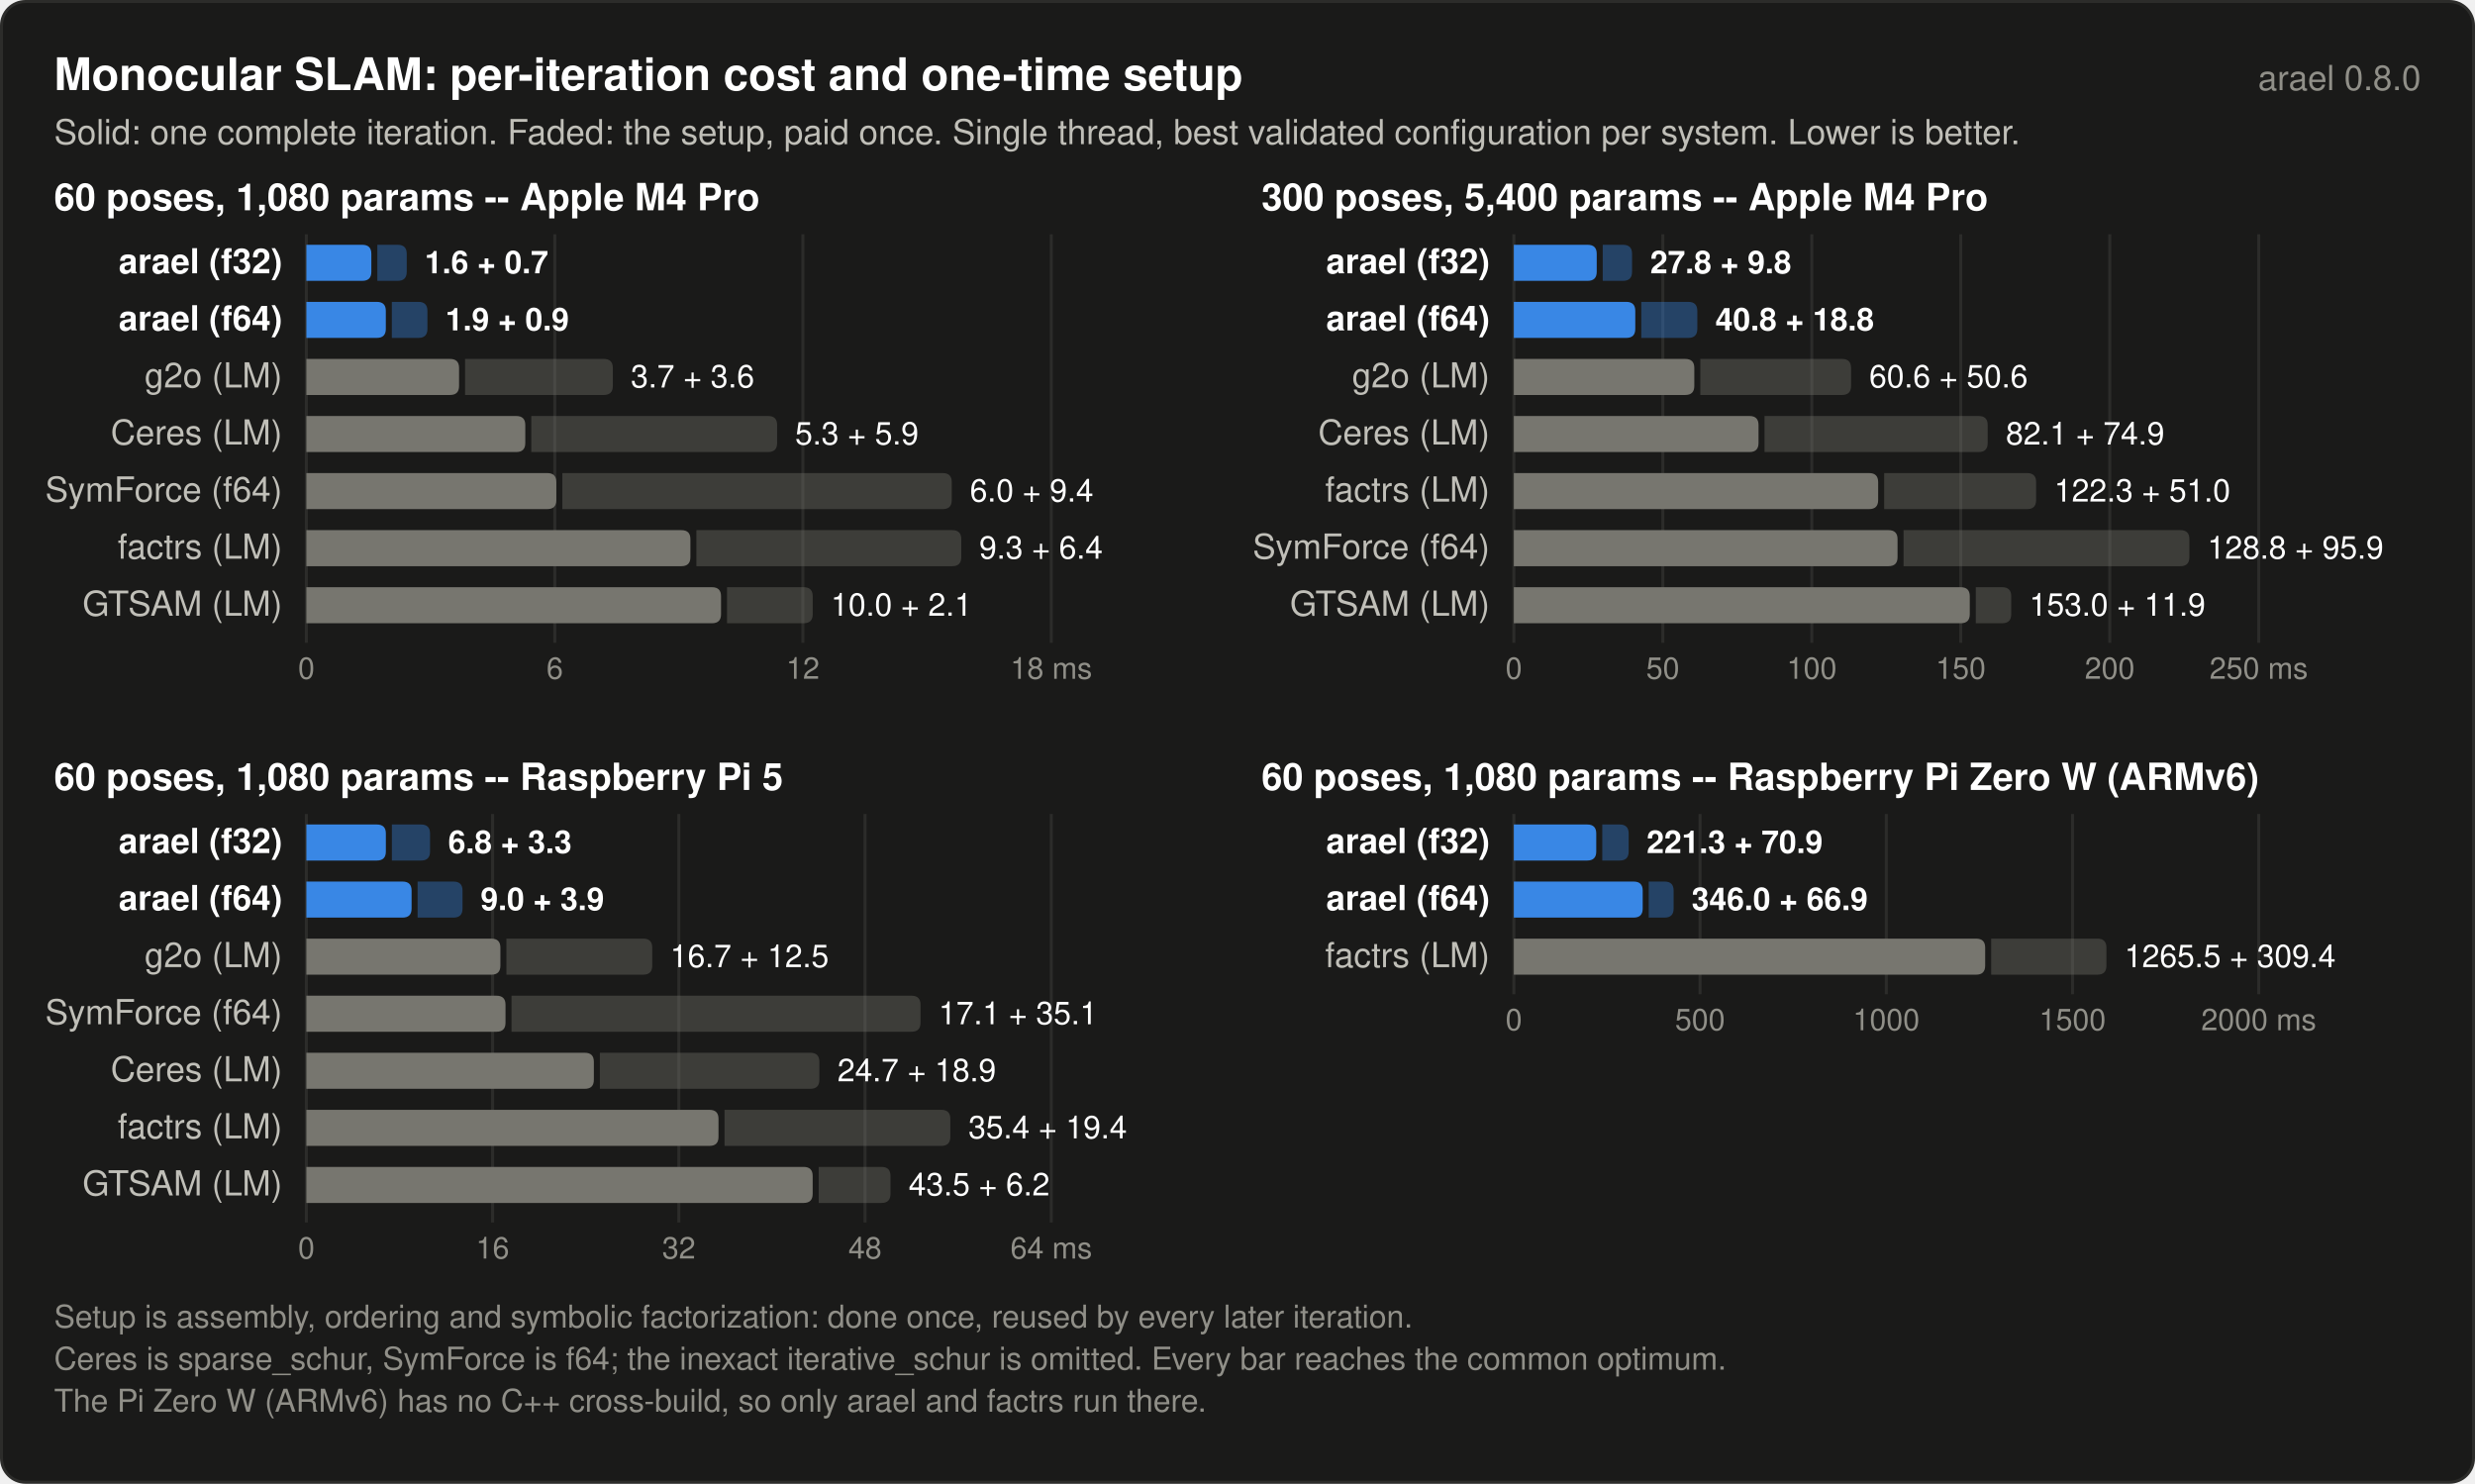
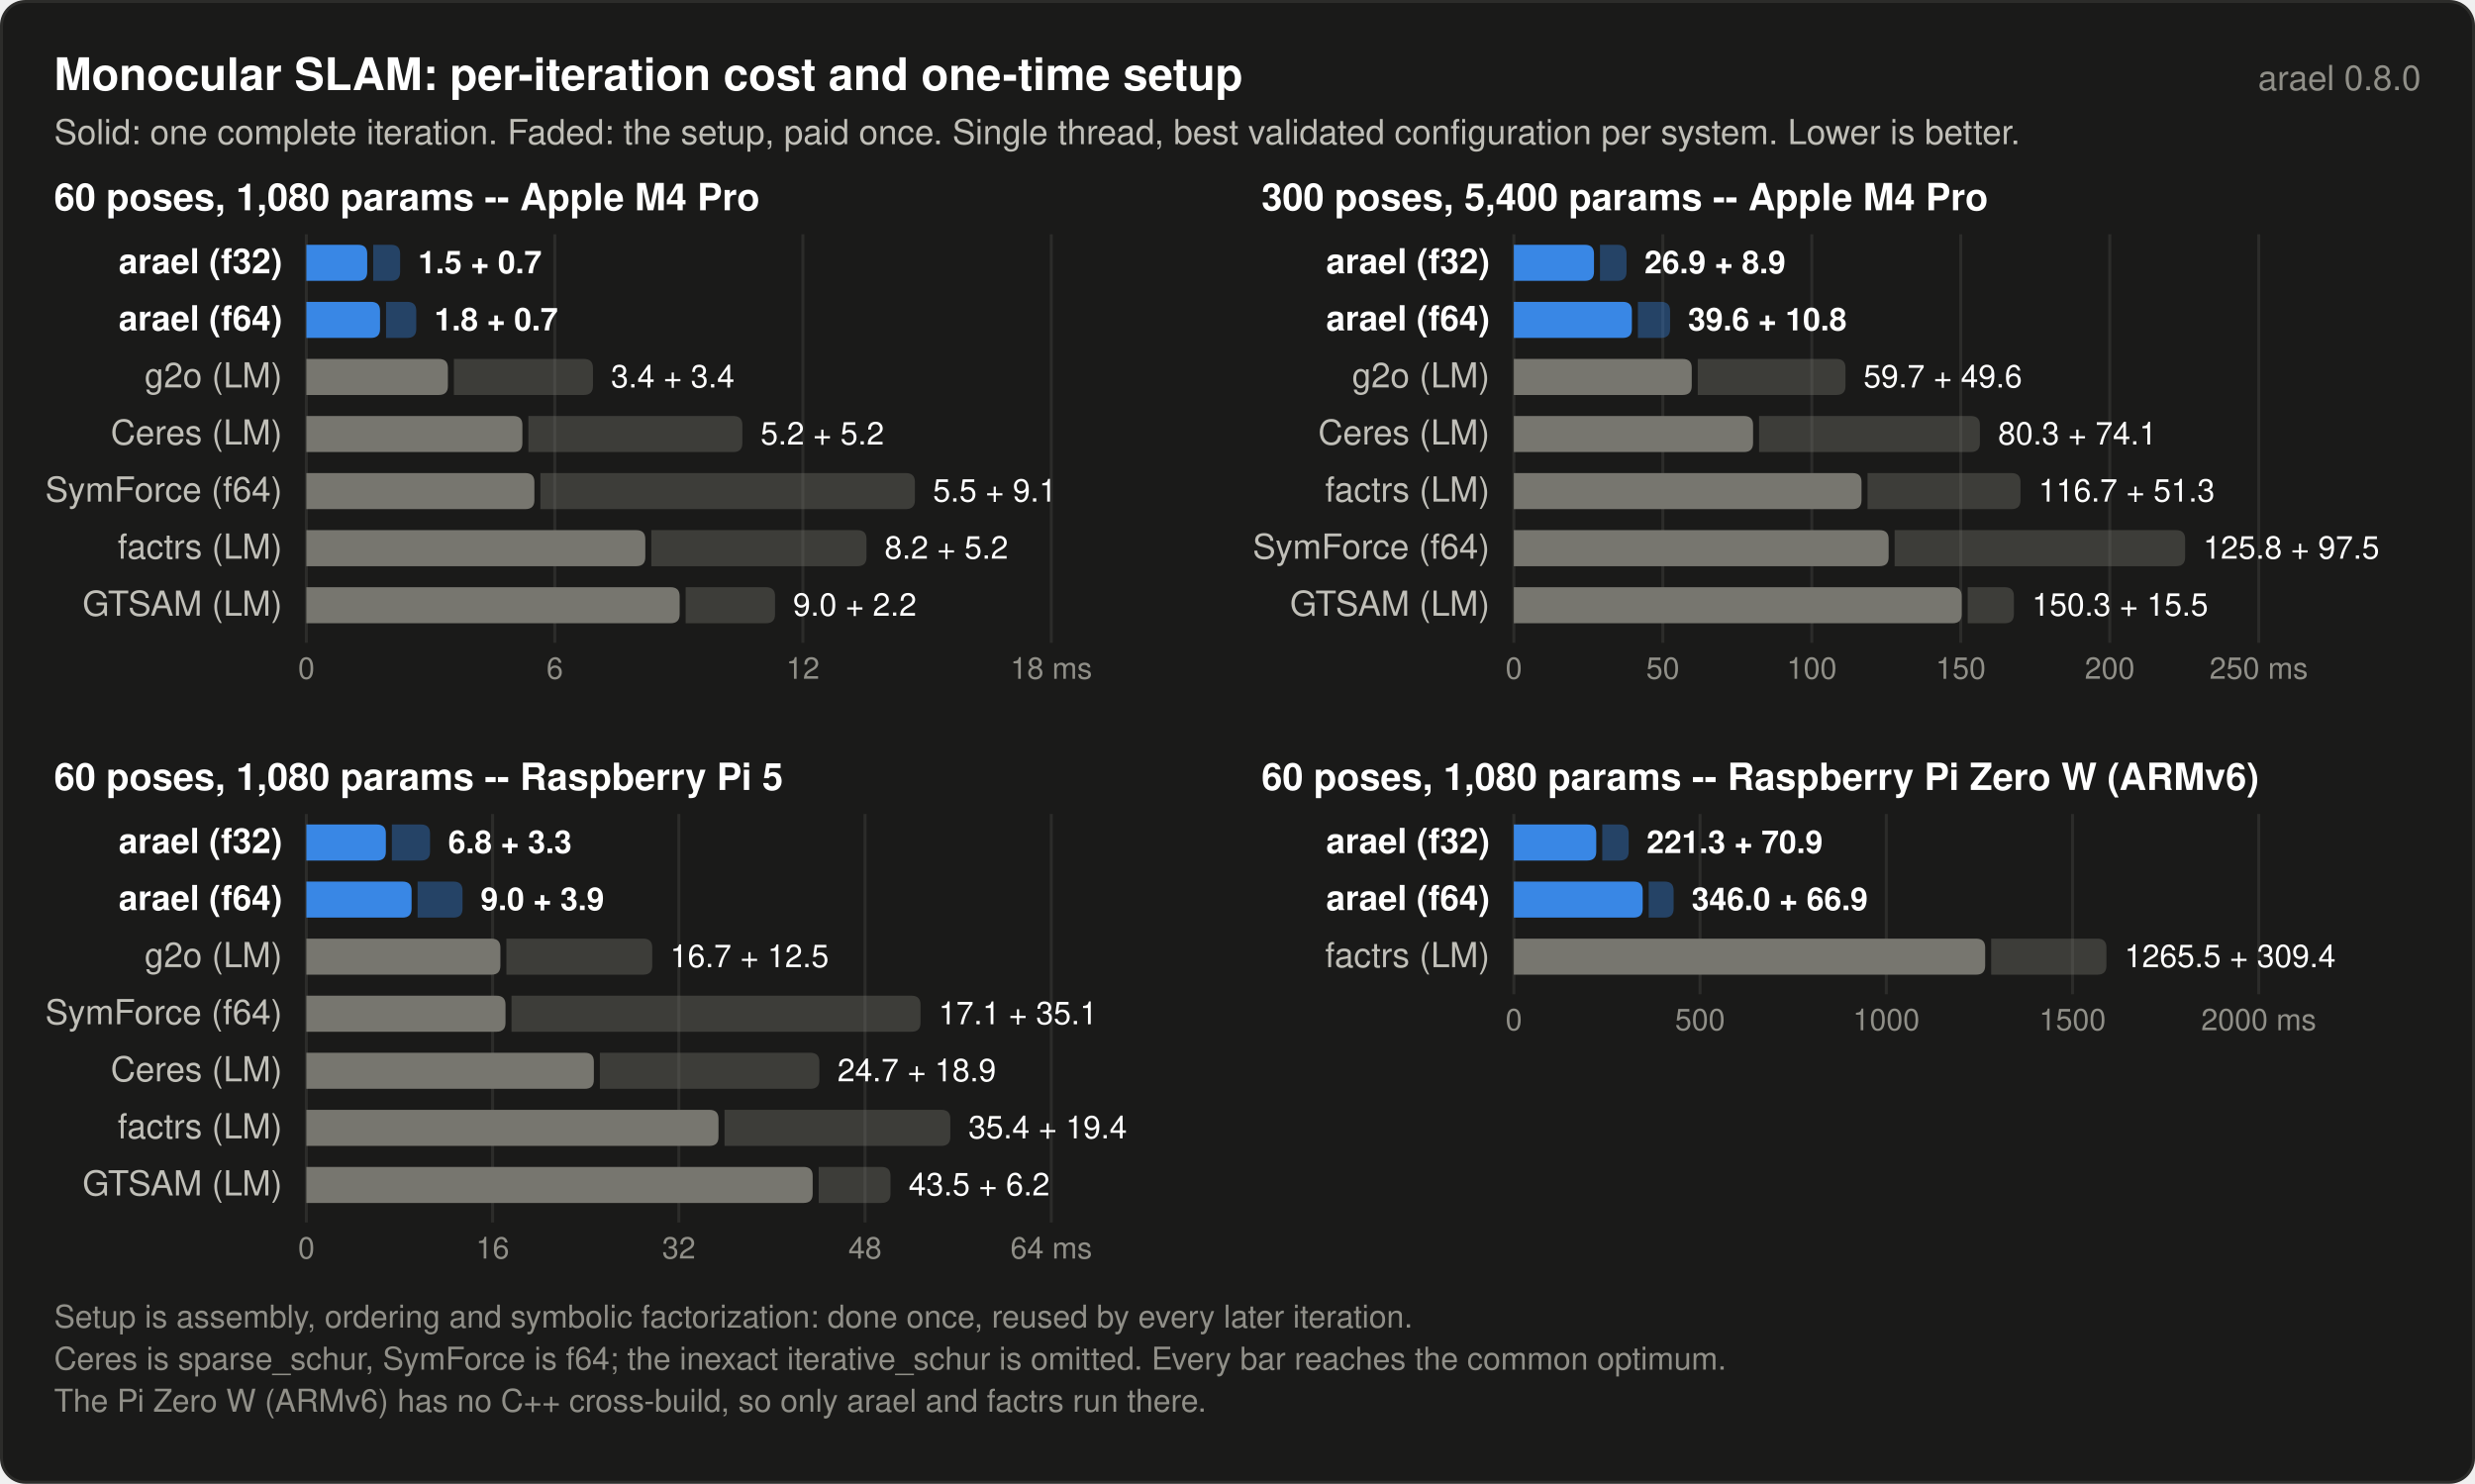
<svg xmlns="http://www.w3.org/2000/svg" width="824" height="494" viewBox="0 0 824 494" font-family="ui-sans-serif, system-ui, -apple-system, 'Segoe UI', Helvetica, Arial, sans-serif">
  <rect x="0.5" y="0.5" width="823" height="493" rx="8" fill="#1a1a19" stroke="#2c2c2a" />
  <text x="18" y="30" font-size="15" font-weight="600" fill="#ffffff">Monocular SLAM: per-iteration cost and one-time setup</text>
  <text x="806" y="30" font-size="11.5" text-anchor="end" fill="#908f88">arael 0.8.0</text>
  <text x="18" y="48" font-size="11.5" fill="#c0bfb8">Solid: one complete iteration. Faded: the setup, paid once. Single thread, best validated configuration per system. Lower is better.</text>
  <text x="18" y="70" font-size="12.5" font-weight="600" fill="#ffffff">60 poses, 1,080 params -- Apple M4 Pro</text>
  <line x1="102.0" y1="78" x2="102.0" y2="214" stroke="#2c2c2a" stroke-width="1" />
  <text x="102.0" y="226" font-size="10" text-anchor="middle" fill="#908f88">0</text>
  <line x1="184.7" y1="78" x2="184.7" y2="214" stroke="#2c2c2a" stroke-width="1" />
  <text x="184.7" y="226" font-size="10" text-anchor="middle" fill="#908f88">6</text>
  <line x1="267.3" y1="78" x2="267.3" y2="214" stroke="#2c2c2a" stroke-width="1" />
  <text x="267.3" y="226" font-size="10" text-anchor="middle" fill="#908f88">12</text>
  <line x1="350.0" y1="78" x2="350.0" y2="214" stroke="#2c2c2a" stroke-width="1" />
  <text x="350.0" y="226" font-size="10" text-anchor="middle" fill="#908f88">18 ms</text>
  <text x="94" y="91.0" font-size="11.5" text-anchor="end" font-weight="600" fill="#ffffff">arael (f32)</text>
-   <path d="M102,81.5 L120.631,81.5 Q123.631,81.5 123.631,84.5 L123.631,90.5 Q123.631,93.5 120.631,93.5 L102,93.5 Z" fill="#3987e5" />
-   <path d="M125.631,81.5 L132.413,81.5 Q135.413,81.5 135.413,84.5 L135.413,90.5 Q135.413,93.5 132.413,93.5 L125.631,93.5 Z" fill="#3987e5" fill-opacity="0.38" />
-   <text x="141.4" y="91.0" font-size="10.5" font-weight="600" fill="#ffffff">1.6 + 0.7</text>
+   <path d="M102,81.5 L119.253,81.5 Q122.253,81.5 122.253,84.5 L122.253,90.5 Q122.253,93.5 119.253,93.5 L102,93.5 Z" fill="#3987e5" />
+   <path d="M124.253,81.5 L130.209,81.5 Q133.209,81.5 133.209,84.5 L133.209,90.5 Q133.209,93.5 130.209,93.5 L124.253,93.5 Z" fill="#3987e5" fill-opacity="0.38" />
+   <text x="139.2" y="91.0" font-size="10.5" font-weight="600" fill="#ffffff">1.5 + 0.7</text>
  <text x="94" y="110.0" font-size="11.5" text-anchor="end" font-weight="600" fill="#ffffff">arael (f64)</text>
-   <path d="M102,100.5 L125.453,100.5 Q128.453,100.5 128.453,103.5 L128.453,109.5 Q128.453,112.5 125.453,112.5 L102,112.5 Z" fill="#3987e5" />
-   <path d="M130.453,100.5 L139.302,100.5 Q142.302,100.5 142.302,103.5 L142.302,109.5 Q142.302,112.5 139.302,112.5 L130.453,112.5 Z" fill="#3987e5" fill-opacity="0.38" />
-   <text x="148.3" y="110.0" font-size="10.5" font-weight="600" fill="#ffffff">1.9 + 0.9</text>
+   <path d="M102,100.5 L123.524,100.5 Q126.524,100.5 126.524,103.5 L126.524,109.5 Q126.524,112.5 123.524,112.5 L102,112.5 Z" fill="#3987e5" />
+   <path d="M128.524,100.5 L135.582,100.5 Q138.582,100.5 138.582,103.5 L138.582,109.5 Q138.582,112.5 135.582,112.5 L128.524,112.5 Z" fill="#3987e5" fill-opacity="0.38" />
+   <text x="144.6" y="110.0" font-size="10.5" font-weight="600" fill="#ffffff">1.8 + 0.7</text>
  <text x="94" y="129.0" font-size="11.5" text-anchor="end" fill="#c0bfb8">g2o (LM)</text>
-   <path d="M102,119.5 L149.84,119.5 Q152.84,119.5 152.84,122.5 L152.84,128.5 Q152.84,131.5 149.84,131.5 L102,131.5 Z" fill="#77766f" />
-   <path d="M154.84,119.5 L201.027,119.5 Q204.027,119.5 204.027,122.5 L204.027,128.5 Q204.027,131.5 201.027,131.5 L154.84,131.5 Z" fill="#77766f" fill-opacity="0.38" />
-   <text x="210.0" y="129.0" font-size="10.5" fill="#ffffff">3.7 + 3.6</text>
+   <path d="M102,119.5 L146.12,119.5 Q149.12,119.5 149.12,122.5 L149.12,128.5 Q149.12,131.5 146.12,131.5 L102,131.5 Z" fill="#77766f" />
+   <path d="M151.12,119.5 L194.413,119.5 Q197.413,119.5 197.413,122.5 L197.413,128.5 Q197.413,131.5 194.413,131.5 L151.12,131.5 Z" fill="#77766f" fill-opacity="0.38" />
+   <text x="203.4" y="129.0" font-size="10.5" fill="#ffffff">3.4 + 3.4</text>
  <text x="94" y="148.0" font-size="11.5" text-anchor="end" fill="#c0bfb8">Ceres (LM)</text>
-   <path d="M102,138.5 L171.884,138.5 Q174.884,138.5 174.884,141.5 L174.884,147.5 Q174.884,150.5 171.884,150.5 L102,150.5 Z" fill="#77766f" />
-   <path d="M176.884,138.5 L255.724,138.5 Q258.724,138.5 258.724,141.5 L258.724,147.5 Q258.724,150.5 255.724,150.5 L176.884,150.5 Z" fill="#77766f" fill-opacity="0.38" />
-   <text x="264.7" y="148.0" font-size="10.5" fill="#ffffff">5.3 + 5.9</text>
+   <path d="M102,138.5 L170.92,138.5 Q173.92,138.5 173.92,141.5 L173.92,147.5 Q173.92,150.5 170.92,150.5 L102,150.5 Z" fill="#77766f" />
+   <path d="M175.92,138.5 L244.151,138.5 Q247.151,138.5 247.151,141.5 L247.151,147.5 Q247.151,150.5 244.151,150.5 L175.92,150.5 Z" fill="#77766f" fill-opacity="0.38" />
+   <text x="253.2" y="148.0" font-size="10.5" fill="#ffffff">5.2 + 5.2</text>
  <text x="94" y="167.0" font-size="11.5" text-anchor="end" fill="#c0bfb8">SymForce (f64)</text>
-   <path d="M102,157.5 L182.218,157.5 Q185.218,157.5 185.218,160.5 L185.218,166.5 Q185.218,169.5 182.218,169.5 L102,169.5 Z" fill="#77766f" />
-   <path d="M187.218,157.5 L313.867,157.5 Q316.867,157.5 316.867,160.5 L316.867,166.5 Q316.867,169.5 313.867,169.5 L187.218,169.5 Z" fill="#77766f" fill-opacity="0.38" />
-   <text x="322.9" y="167.0" font-size="10.5" fill="#ffffff">6.0 + 9.4</text>
+   <path d="M102,157.5 L174.916,157.5 Q177.916,157.5 177.916,160.5 L177.916,166.5 Q177.916,169.5 174.916,169.5 L102,169.5 Z" fill="#77766f" />
+   <path d="M179.916,157.5 L301.604,157.5 Q304.604,157.5 304.604,160.5 L304.604,166.5 Q304.604,169.5 301.604,169.5 L179.916,169.5 Z" fill="#77766f" fill-opacity="0.38" />
+   <text x="310.6" y="167.0" font-size="10.5" fill="#ffffff">5.5 + 9.1</text>
  <text x="94" y="186.0" font-size="11.5" text-anchor="end" fill="#c0bfb8">factrs (LM)</text>
-   <path d="M102,176.5 L226.858,176.5 Q229.858,176.5 229.858,179.5 L229.858,185.5 Q229.858,188.5 226.858,188.5 L102,188.5 Z" fill="#77766f" />
-   <path d="M231.858,176.5 L317.036,176.5 Q320.036,176.5 320.036,179.5 L320.036,185.5 Q320.036,188.5 317.036,188.5 L231.858,188.5 Z" fill="#77766f" fill-opacity="0.38" />
-   <text x="326.0" y="186.0" font-size="10.5" fill="#ffffff">9.3 + 6.4</text>
+   <path d="M102,176.5 L211.84,176.5 Q214.84,176.5 214.84,179.5 L214.84,185.5 Q214.84,188.5 211.84,188.5 L102,188.5 Z" fill="#77766f" />
+   <path d="M216.84,176.5 L285.484,176.5 Q288.484,176.5 288.484,179.5 L288.484,185.5 Q288.484,188.5 285.484,188.5 L216.84,188.5 Z" fill="#77766f" fill-opacity="0.38" />
+   <text x="294.5" y="186.0" font-size="10.5" fill="#ffffff">8.2 + 5.2</text>
  <text x="94" y="205.0" font-size="11.5" text-anchor="end" fill="#c0bfb8">GTSAM (LM)</text>
-   <path d="M102,195.5 L237.053,195.5 Q240.053,195.5 240.053,198.5 L240.053,204.5 Q240.053,207.5 237.053,207.5 L102,207.5 Z" fill="#77766f" />
-   <path d="M242.053,195.5 L267.573,195.5 Q270.573,195.5 270.573,198.5 L270.573,204.5 Q270.573,207.5 267.573,207.5 L242.053,207.5 Z" fill="#77766f" fill-opacity="0.38" />
-   <text x="276.6" y="205.0" font-size="10.5" fill="#ffffff">10.0 + 2.1</text>
+   <path d="M102,195.5 L223.276,195.5 Q226.276,195.5 226.276,198.5 L226.276,204.5 Q226.276,207.5 223.276,207.5 L102,207.5 Z" fill="#77766f" />
+   <path d="M228.276,195.5 L255.036,195.5 Q258.036,195.5 258.036,198.5 L258.036,204.5 Q258.036,207.5 255.036,207.5 L228.276,207.5 Z" fill="#77766f" fill-opacity="0.38" />
+   <text x="264.0" y="205.0" font-size="10.5" fill="#ffffff">9.0 + 2.2</text>
  <text x="420" y="70" font-size="12.5" font-weight="600" fill="#ffffff">300 poses, 5,400 params -- Apple M4 Pro</text>
  <line x1="504.0" y1="78" x2="504.0" y2="214" stroke="#2c2c2a" stroke-width="1" />
  <text x="504.0" y="226" font-size="10" text-anchor="middle" fill="#908f88">0</text>
  <line x1="553.6" y1="78" x2="553.6" y2="214" stroke="#2c2c2a" stroke-width="1" />
  <text x="553.6" y="226" font-size="10" text-anchor="middle" fill="#908f88">50</text>
  <line x1="603.2" y1="78" x2="603.2" y2="214" stroke="#2c2c2a" stroke-width="1" />
  <text x="603.2" y="226" font-size="10" text-anchor="middle" fill="#908f88">100</text>
  <line x1="652.8" y1="78" x2="652.8" y2="214" stroke="#2c2c2a" stroke-width="1" />
  <text x="652.8" y="226" font-size="10" text-anchor="middle" fill="#908f88">150</text>
  <line x1="702.4" y1="78" x2="702.4" y2="214" stroke="#2c2c2a" stroke-width="1" />
  <text x="702.4" y="226" font-size="10" text-anchor="middle" fill="#908f88">200</text>
  <line x1="752.0" y1="78" x2="752.0" y2="214" stroke="#2c2c2a" stroke-width="1" />
  <text x="752.0" y="226" font-size="10" text-anchor="middle" fill="#908f88">250 ms</text>
  <text x="496" y="91.0" font-size="11.5" text-anchor="end" font-weight="600" fill="#ffffff">arael (f32)</text>
-   <path d="M504,81.5 L528.597,81.5 Q531.597,81.5 531.597,84.5 L531.597,90.5 Q531.597,93.5 528.597,93.5 L504,93.5 Z" fill="#3987e5" />
-   <path d="M533.597,81.5 L540.359,81.5 Q543.359,81.5 543.359,84.5 L543.359,90.5 Q543.359,93.5 540.359,93.5 L533.597,93.5 Z" fill="#3987e5" fill-opacity="0.38" />
-   <text x="549.4" y="91.0" font-size="10.5" font-weight="600" fill="#ffffff">27.8 + 9.8</text>
+   <path d="M504,81.5 L527.685,81.5 Q530.685,81.5 530.685,84.5 L530.685,90.5 Q530.685,93.5 527.685,93.5 L504,93.5 Z" fill="#3987e5" />
+   <path d="M532.685,81.5 L538.514,81.5 Q541.514,81.5 541.514,84.5 L541.514,90.5 Q541.514,93.5 538.514,93.5 L532.685,93.5 Z" fill="#3987e5" fill-opacity="0.38" />
+   <text x="547.5" y="91.0" font-size="10.5" font-weight="600" fill="#ffffff">26.9 + 8.9</text>
  <text x="496" y="110.0" font-size="11.5" text-anchor="end" font-weight="600" fill="#ffffff">arael (f64)</text>
-   <path d="M504,100.5 L541.434,100.5 Q544.434,100.5 544.434,103.5 L544.434,109.5 Q544.434,112.5 541.434,112.5 L504,112.5 Z" fill="#3987e5" />
-   <path d="M546.434,100.5 L562.084,100.5 Q565.084,100.5 565.084,103.5 L565.084,109.5 Q565.084,112.5 562.084,112.5 L546.434,112.5 Z" fill="#3987e5" fill-opacity="0.38" />
-   <text x="571.1" y="110.0" font-size="10.5" font-weight="600" fill="#ffffff">40.8 + 18.8</text>
+   <path d="M504,100.5 L540.303,100.5 Q543.303,100.5 543.303,103.5 L543.303,109.5 Q543.303,112.5 540.303,112.5 L504,112.5 Z" fill="#3987e5" />
+   <path d="M545.303,100.5 L553.017,100.5 Q556.017,100.5 556.017,103.5 L556.017,109.5 Q556.017,112.5 553.017,112.5 L545.303,112.5 Z" fill="#3987e5" fill-opacity="0.38" />
+   <text x="562.0" y="110.0" font-size="10.5" font-weight="600" fill="#ffffff">39.6 + 10.8</text>
  <text x="496" y="129.0" font-size="11.5" text-anchor="end" fill="#c0bfb8">g2o (LM)</text>
-   <path d="M504,119.5 L561.085,119.5 Q564.085,119.5 564.085,122.5 L564.085,128.5 Q564.085,131.5 561.085,131.5 L504,131.5 Z" fill="#77766f" />
-   <path d="M566.085,119.5 L613.271,119.5 Q616.271,119.5 616.271,122.5 L616.271,128.5 Q616.271,131.5 613.271,131.5 L566.085,131.5 Z" fill="#77766f" fill-opacity="0.38" />
-   <text x="622.3" y="129.0" font-size="10.5" fill="#ffffff">60.6 + 50.6</text>
+   <path d="M504,119.5 L560.232,119.5 Q563.232,119.5 563.232,122.5 L563.232,128.5 Q563.232,131.5 560.232,131.5 L504,131.5 Z" fill="#77766f" />
+   <path d="M565.232,119.5 L611.416,119.5 Q614.416,119.5 614.416,122.5 L614.416,128.5 Q614.416,131.5 611.416,131.5 L565.232,131.5 Z" fill="#77766f" fill-opacity="0.38" />
+   <text x="620.4" y="129.0" font-size="10.5" fill="#ffffff">59.7 + 49.6</text>
  <text x="496" y="148.0" font-size="11.5" text-anchor="end" fill="#c0bfb8">Ceres (LM)</text>
-   <path d="M504,138.5 L582.463,138.5 Q585.463,138.5 585.463,141.5 L585.463,147.5 Q585.463,150.5 582.463,150.5 L504,150.5 Z" fill="#77766f" />
-   <path d="M587.463,138.5 L658.754,138.5 Q661.754,138.5 661.754,141.5 L661.754,147.5 Q661.754,150.5 658.754,150.5 L587.463,150.5 Z" fill="#77766f" fill-opacity="0.38" />
-   <text x="667.8" y="148.0" font-size="10.5" fill="#ffffff">82.1 + 74.9</text>
+   <path d="M504,138.5 L580.648,138.5 Q583.648,138.5 583.648,141.5 L583.648,147.5 Q583.648,150.5 580.648,150.5 L504,150.5 Z" fill="#77766f" />
+   <path d="M585.648,138.5 L656.165,138.5 Q659.165,138.5 659.165,141.5 L659.165,147.5 Q659.165,150.5 656.165,150.5 L585.648,150.5 Z" fill="#77766f" fill-opacity="0.38" />
+   <text x="665.2" y="148.0" font-size="10.5" fill="#ffffff">80.3 + 74.1</text>
  <text x="496" y="167.0" font-size="11.5" text-anchor="end" fill="#c0bfb8">factrs (LM)</text>
-   <path d="M504,157.5 L622.292,157.5 Q625.292,157.5 625.292,160.5 L625.292,166.5 Q625.292,169.5 622.292,169.5 L504,169.5 Z" fill="#77766f" />
-   <path d="M627.292,157.5 L674.884,157.5 Q677.884,157.5 677.884,160.5 L677.884,166.5 Q677.884,169.5 674.884,169.5 L627.292,169.5 Z" fill="#77766f" fill-opacity="0.38" />
-   <text x="683.9" y="167.0" font-size="10.5" fill="#ffffff">122.3 + 51.0</text>
+   <path d="M504,157.5 L616.756,157.5 Q619.756,157.5 619.756,160.5 L619.756,166.5 Q619.756,169.5 616.756,169.5 L504,169.5 Z" fill="#77766f" />
+   <path d="M621.756,157.5 L669.686,157.5 Q672.686,157.5 672.686,160.5 L672.686,166.5 Q672.686,169.5 669.686,169.5 L621.756,169.5 Z" fill="#77766f" fill-opacity="0.38" />
+   <text x="678.7" y="167.0" font-size="10.5" fill="#ffffff">116.7 + 51.3</text>
  <text x="496" y="186.0" font-size="11.5" text-anchor="end" fill="#c0bfb8">SymForce (f64)</text>
-   <path d="M504,176.5 L628.75,176.5 Q631.75,176.5 631.75,179.5 L631.75,185.5 Q631.75,188.5 628.75,188.5 L504,188.5 Z" fill="#77766f" />
-   <path d="M633.75,176.5 L725.912,176.5 Q728.912,176.5 728.912,179.5 L728.912,185.5 Q728.912,188.5 725.912,188.5 L633.75,188.5 Z" fill="#77766f" fill-opacity="0.38" />
-   <text x="734.9" y="186.0" font-size="10.5" fill="#ffffff">128.8 + 95.9</text>
+   <path d="M504,176.5 L625.784,176.5 Q628.784,176.5 628.784,179.5 L628.784,185.5 Q628.784,188.5 625.784,188.5 L504,188.5 Z" fill="#77766f" />
+   <path d="M630.784,176.5 L724.494,176.5 Q727.494,176.5 727.494,179.5 L727.494,185.5 Q727.494,188.5 724.494,188.5 L630.784,188.5 Z" fill="#77766f" fill-opacity="0.38" />
+   <text x="733.5" y="186.0" font-size="10.5" fill="#ffffff">125.8 + 97.5</text>
  <text x="496" y="205.0" font-size="11.5" text-anchor="end" fill="#c0bfb8">GTSAM (LM)</text>
-   <path d="M504,195.5 L652.796,195.5 Q655.796,195.5 655.796,198.5 L655.796,204.5 Q655.796,207.5 652.796,207.5 L504,207.5 Z" fill="#77766f" />
-   <path d="M657.796,195.5 L666.591,195.5 Q669.591,195.5 669.591,198.5 L669.591,204.5 Q669.591,207.5 666.591,207.5 L657.796,207.5 Z" fill="#77766f" fill-opacity="0.38" />
-   <text x="675.6" y="205.0" font-size="10.5" fill="#ffffff">153.0 + 11.9</text>
+   <path d="M504,195.5 L650.108,195.5 Q653.108,195.5 653.108,198.5 L653.108,204.5 Q653.108,207.5 650.108,207.5 L504,207.5 Z" fill="#77766f" />
+   <path d="M655.108,195.5 L667.484,195.5 Q670.484,195.5 670.484,198.5 L670.484,204.5 Q670.484,207.5 667.484,207.5 L655.108,207.5 Z" fill="#77766f" fill-opacity="0.38" />
+   <text x="676.5" y="205.0" font-size="10.5" fill="#ffffff">150.3 + 15.5</text>
  <text x="18" y="263" font-size="12.5" font-weight="600" fill="#ffffff">60 poses, 1,080 params -- Raspberry Pi 5</text>
  <line x1="102.0" y1="271" x2="102.0" y2="407" stroke="#2c2c2a" stroke-width="1" />
  <text x="102.0" y="419" font-size="10" text-anchor="middle" fill="#908f88">0</text>
  <line x1="164.0" y1="271" x2="164.0" y2="407" stroke="#2c2c2a" stroke-width="1" />
  <text x="164.0" y="419" font-size="10" text-anchor="middle" fill="#908f88">16</text>
  <line x1="226.0" y1="271" x2="226.0" y2="407" stroke="#2c2c2a" stroke-width="1" />
  <text x="226.0" y="419" font-size="10" text-anchor="middle" fill="#908f88">32</text>
  <line x1="288.0" y1="271" x2="288.0" y2="407" stroke="#2c2c2a" stroke-width="1" />
  <text x="288.0" y="419" font-size="10" text-anchor="middle" fill="#908f88">48</text>
  <line x1="350.0" y1="271" x2="350.0" y2="407" stroke="#2c2c2a" stroke-width="1" />
  <text x="350.0" y="419" font-size="10" text-anchor="middle" fill="#908f88">64 ms</text>
  <text x="94" y="284.0" font-size="11.5" text-anchor="end" font-weight="600" fill="#ffffff">arael (f32)</text>
  <path d="M102,274.5 L125.466,274.5 Q128.466,274.5 128.466,277.5 L128.466,283.5 Q128.466,286.5 125.466,286.5 L102,286.5 Z" fill="#3987e5" />
  <path d="M130.466,274.5 L140.176,274.5 Q143.176,274.5 143.176,277.5 L143.176,283.5 Q143.176,286.5 140.176,286.5 L130.466,286.5 Z" fill="#3987e5" fill-opacity="0.38" />
  <text x="149.2" y="284.0" font-size="10.5" font-weight="600" fill="#ffffff">6.8 + 3.3</text>
  <text x="94" y="303.0" font-size="11.5" text-anchor="end" font-weight="600" fill="#ffffff">arael (f64)</text>
  <path d="M102,293.5 L134.03,293.5 Q137.03,293.5 137.03,296.5 L137.03,302.5 Q137.03,305.5 134.03,305.5 L102,305.5 Z" fill="#3987e5" />
  <path d="M139.03,293.5 L150.988,293.5 Q153.988,293.5 153.988,296.5 L153.988,302.5 Q153.988,305.5 150.988,305.5 L139.03,305.5 Z" fill="#3987e5" fill-opacity="0.38" />
  <text x="160.0" y="303.0" font-size="10.5" font-weight="600" fill="#ffffff">9.0 + 3.9</text>
  <text x="94" y="322.0" font-size="11.5" text-anchor="end" fill="#c0bfb8">g2o (LM)</text>
  <path d="M102,312.5 L163.596,312.5 Q166.596,312.5 166.596,315.5 L166.596,321.5 Q166.596,324.5 163.596,324.5 L102,324.5 Z" fill="#77766f" />
  <path d="M168.596,312.5 L214.15,312.5 Q217.15,312.5 217.15,315.5 L217.15,321.5 Q217.15,324.5 214.15,324.5 L168.596,324.5 Z" fill="#77766f" fill-opacity="0.38" />
  <text x="223.1" y="322.0" font-size="10.5" fill="#ffffff">16.7 + 12.5</text>
  <text x="94" y="341.0" font-size="11.5" text-anchor="end" fill="#c0bfb8">SymForce (f64)</text>
  <path d="M102,331.5 L165.301,331.5 Q168.301,331.5 168.301,334.5 L168.301,340.5 Q168.301,343.5 165.301,343.5 L102,343.5 Z" fill="#77766f" />
  <path d="M170.301,331.5 L303.469,331.5 Q306.469,331.5 306.469,334.5 L306.469,340.5 Q306.469,343.5 303.469,343.5 L170.301,343.5 Z" fill="#77766f" fill-opacity="0.38" />
  <text x="312.5" y="341.0" font-size="10.5" fill="#ffffff">17.1 + 35.1</text>
  <text x="94" y="360.0" font-size="11.5" text-anchor="end" fill="#c0bfb8">Ceres (LM)</text>
  <path d="M102,350.5 L194.712,350.5 Q197.712,350.5 197.712,353.5 L197.712,359.5 Q197.712,362.5 194.712,362.5 L102,362.5 Z" fill="#77766f" />
  <path d="M199.712,350.5 L269.795,350.5 Q272.795,350.5 272.795,353.5 L272.795,359.5 Q272.795,362.5 269.795,362.5 L199.712,362.5 Z" fill="#77766f" fill-opacity="0.38" />
  <text x="278.8" y="360.0" font-size="10.5" fill="#ffffff">24.7 + 18.9</text>
  <text x="94" y="379.0" font-size="11.5" text-anchor="end" fill="#c0bfb8">factrs (LM)</text>
  <path d="M102,369.5 L236.214,369.5 Q239.214,369.5 239.214,372.5 L239.214,378.5 Q239.214,381.5 236.214,381.5 L102,381.5 Z" fill="#77766f" />
  <path d="M241.214,369.5 L313.389,369.5 Q316.389,369.5 316.389,372.5 L316.389,378.5 Q316.389,381.5 313.389,381.5 L241.214,381.5 Z" fill="#77766f" fill-opacity="0.38" />
  <text x="322.4" y="379.0" font-size="10.5" fill="#ffffff">35.4 + 19.4</text>
  <text x="94" y="398.0" font-size="11.5" text-anchor="end" fill="#c0bfb8">GTSAM (LM)</text>
  <path d="M102,388.5 L267.562,388.5 Q270.562,388.5 270.562,391.5 L270.562,397.5 Q270.562,400.5 267.562,400.5 L102,400.5 Z" fill="#77766f" />
  <path d="M272.562,388.5 L293.471,388.5 Q296.471,388.5 296.471,391.5 L296.471,397.5 Q296.471,400.5 293.471,400.5 L272.562,400.5 Z" fill="#77766f" fill-opacity="0.38" />
  <text x="302.5" y="398.0" font-size="10.5" fill="#ffffff">43.5 + 6.2</text>
  <text x="420" y="263" font-size="12.5" font-weight="600" fill="#ffffff">60 poses, 1,080 params -- Raspberry Pi Zero W (ARMv6)</text>
  <line x1="504.0" y1="271" x2="504.0" y2="331" stroke="#2c2c2a" stroke-width="1" />
  <text x="504.0" y="343" font-size="10" text-anchor="middle" fill="#908f88">0</text>
  <line x1="566.0" y1="271" x2="566.0" y2="331" stroke="#2c2c2a" stroke-width="1" />
  <text x="566.0" y="343" font-size="10" text-anchor="middle" fill="#908f88">500</text>
  <line x1="628.0" y1="271" x2="628.0" y2="331" stroke="#2c2c2a" stroke-width="1" />
  <text x="628.0" y="343" font-size="10" text-anchor="middle" fill="#908f88">1000</text>
  <line x1="690.0" y1="271" x2="690.0" y2="331" stroke="#2c2c2a" stroke-width="1" />
  <text x="690.0" y="343" font-size="10" text-anchor="middle" fill="#908f88">1500</text>
  <line x1="752.0" y1="271" x2="752.0" y2="331" stroke="#2c2c2a" stroke-width="1" />
  <text x="752.0" y="343" font-size="10" text-anchor="middle" fill="#908f88">2000 ms</text>
  <text x="496" y="284.0" font-size="11.5" text-anchor="end" font-weight="600" fill="#ffffff">arael (f32)</text>
  <path d="M504,274.5 L528.439,274.5 Q531.439,274.5 531.439,277.5 L531.439,283.5 Q531.439,286.5 528.439,286.5 L504,286.5 Z" fill="#3987e5" />
  <path d="M533.439,274.5 L539.234,274.5 Q542.234,274.5 542.234,277.5 L542.234,283.5 Q542.234,286.5 539.234,286.5 L533.439,286.5 Z" fill="#3987e5" fill-opacity="0.38" />
  <text x="548.2" y="284.0" font-size="10.5" font-weight="600" fill="#ffffff">221.3 + 70.9</text>
  <text x="496" y="303.0" font-size="11.5" text-anchor="end" font-weight="600" fill="#ffffff">arael (f64)</text>
  <path d="M504,293.5 L543.904,293.5 Q546.904,293.5 546.904,296.5 L546.904,302.5 Q546.904,305.5 543.904,305.5 L504,305.5 Z" fill="#3987e5" />
  <path d="M548.904,293.5 L554.197,293.5 Q557.197,293.5 557.197,296.5 L557.197,302.5 Q557.197,305.5 554.197,305.5 L548.904,305.5 Z" fill="#3987e5" fill-opacity="0.38" />
  <text x="563.2" y="303.0" font-size="10.5" font-weight="600" fill="#ffffff">346.0 + 66.9</text>
  <text x="496" y="322.0" font-size="11.5" text-anchor="end" fill="#c0bfb8">factrs (LM)</text>
  <path d="M504,312.5 L657.921,312.5 Q660.921,312.5 660.921,315.5 L660.921,321.5 Q660.921,324.5 657.921,324.5 L504,324.5 Z" fill="#77766f" />
  <path d="M662.921,312.5 L698.289,312.5 Q701.289,312.5 701.289,315.5 L701.289,321.5 Q701.289,324.5 698.289,324.5 L662.921,324.5 Z" fill="#77766f" fill-opacity="0.38" />
  <text x="707.3" y="322.0" font-size="10.5" fill="#ffffff">1265.5 + 309.4</text>
  <text x="18" y="442" font-size="10.5" fill="#908f88">Setup is assembly, ordering and symbolic factorization: done once, reused by every later iteration.</text>
  <text x="18" y="456" font-size="10.5" fill="#908f88">Ceres is sparse_schur, SymForce is f64; the inexact iterative_schur is omitted. Every bar reaches the common optimum.</text>
  <text x="18" y="470" font-size="10.5" fill="#908f88">The Pi Zero W (ARMv6) has no C++ cross-build, so only arael and factrs run there.</text>
</svg>
